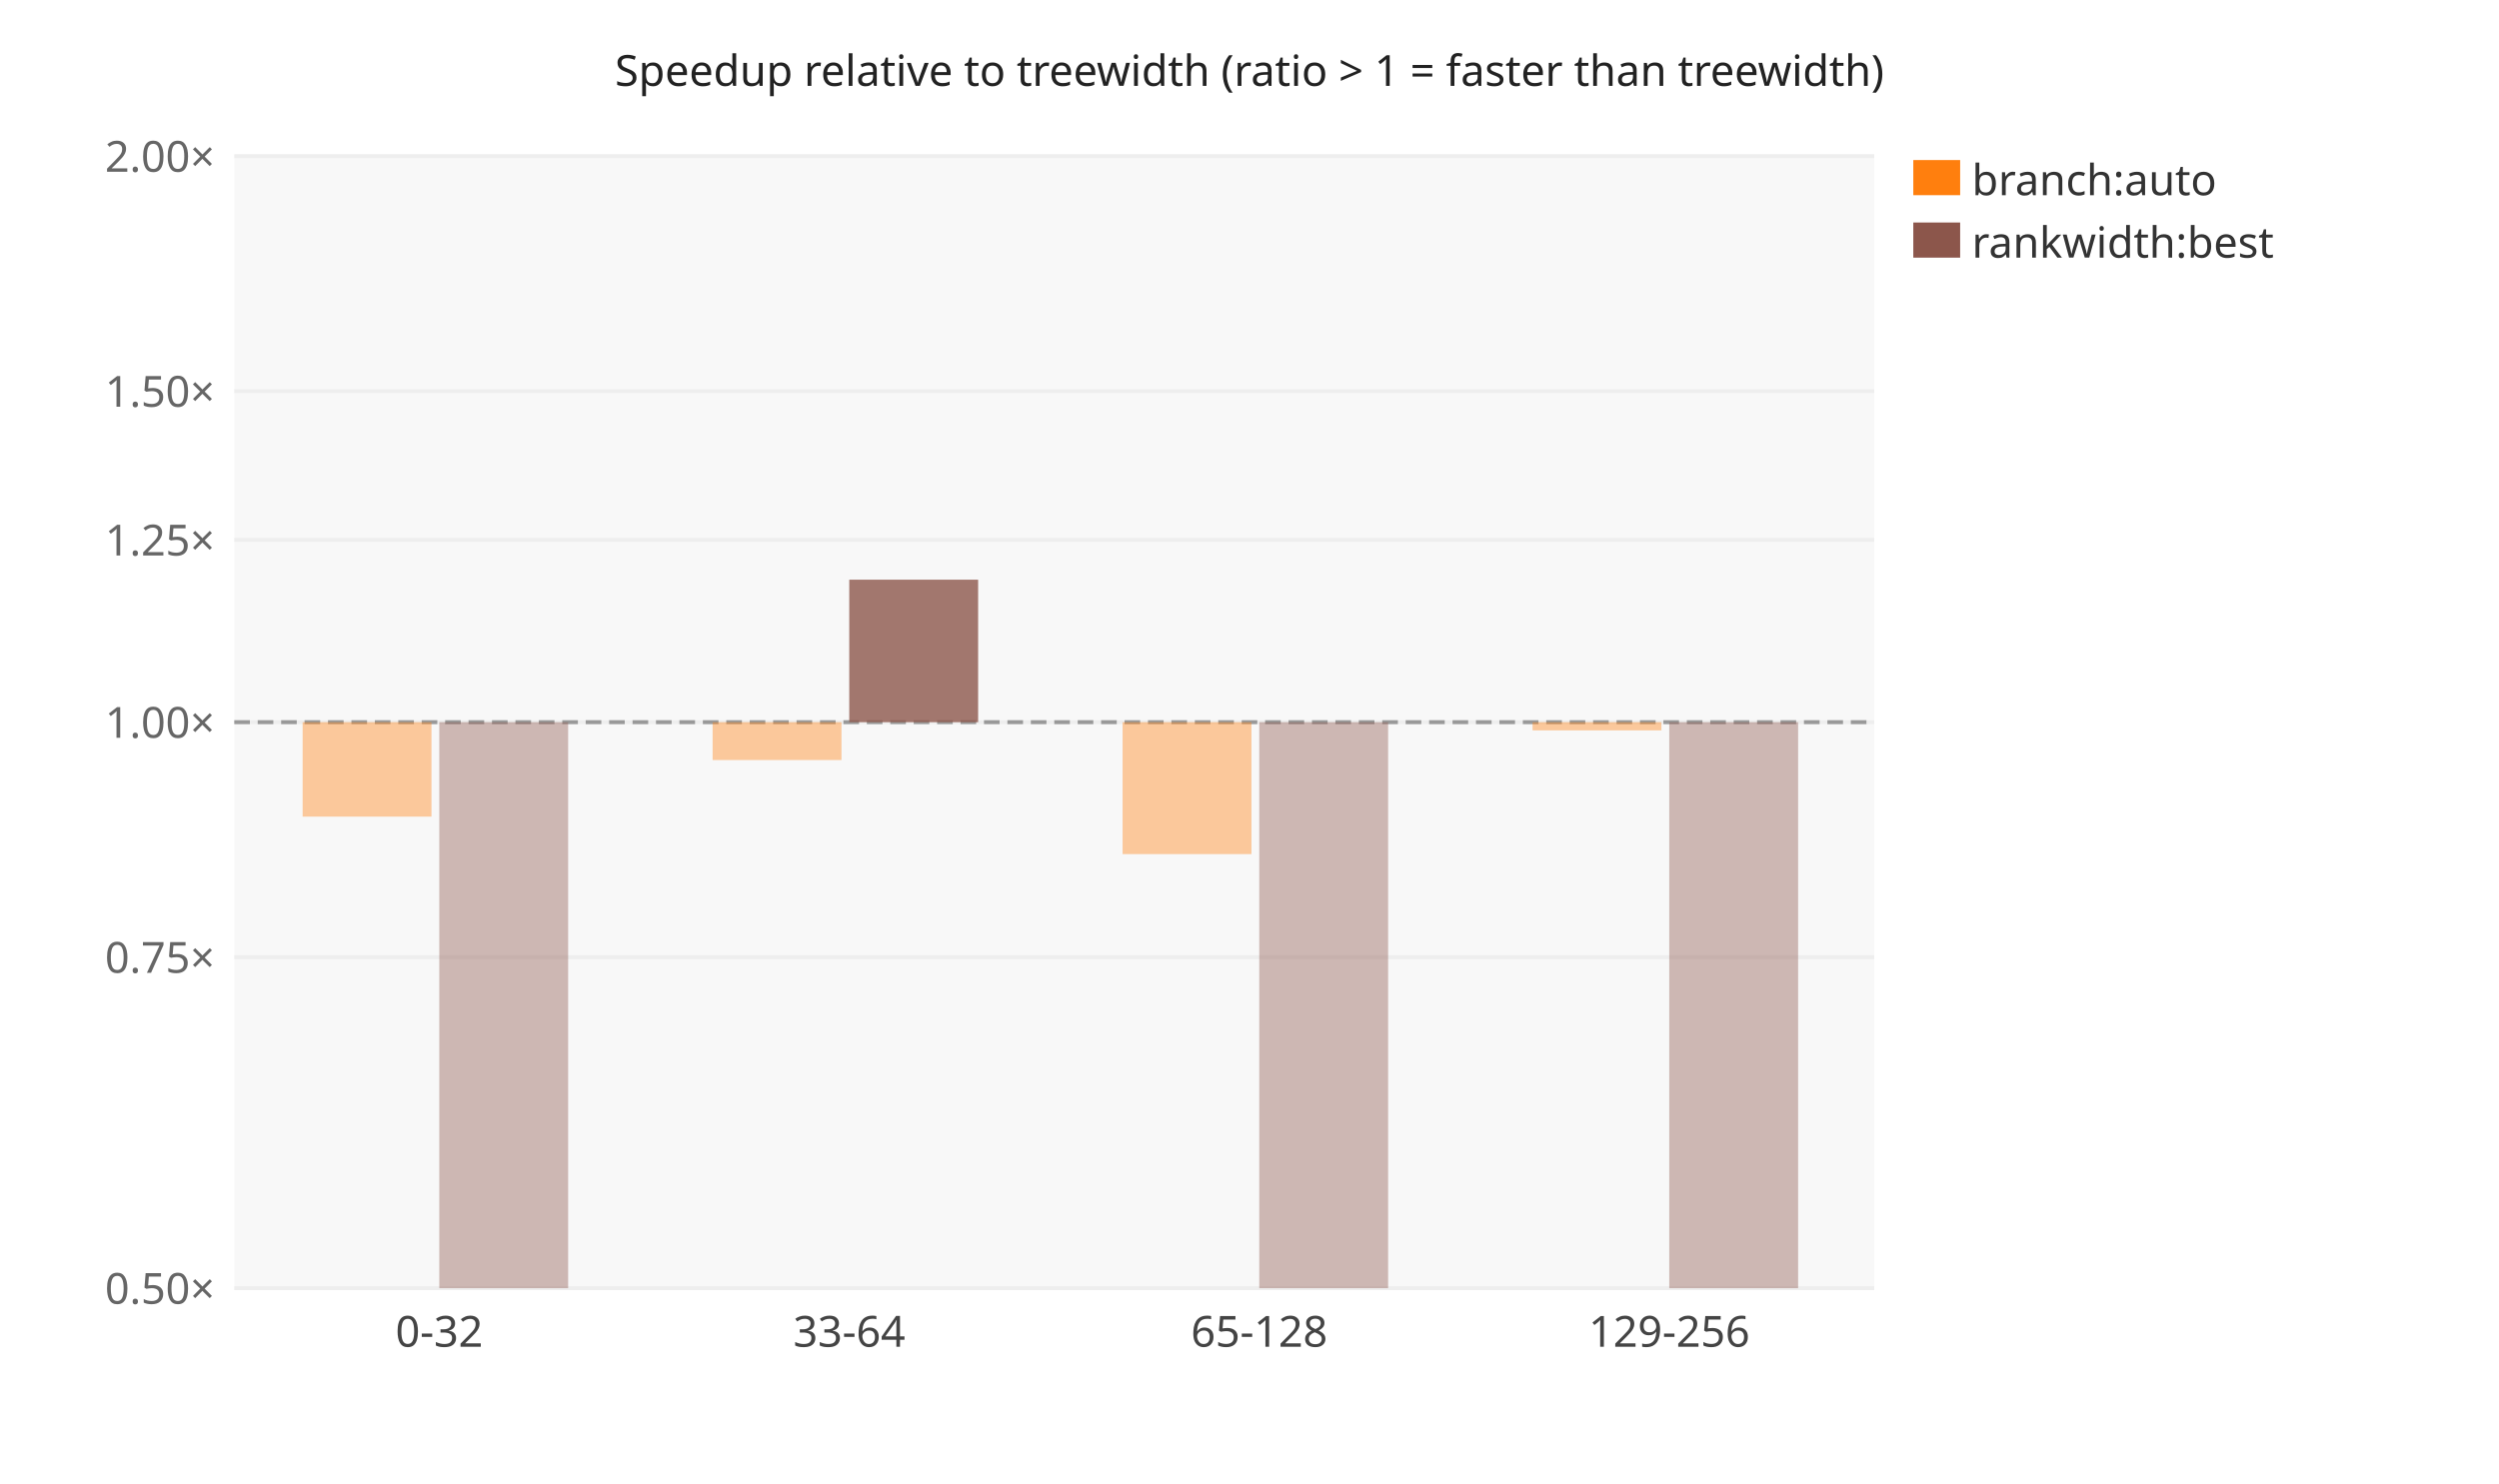
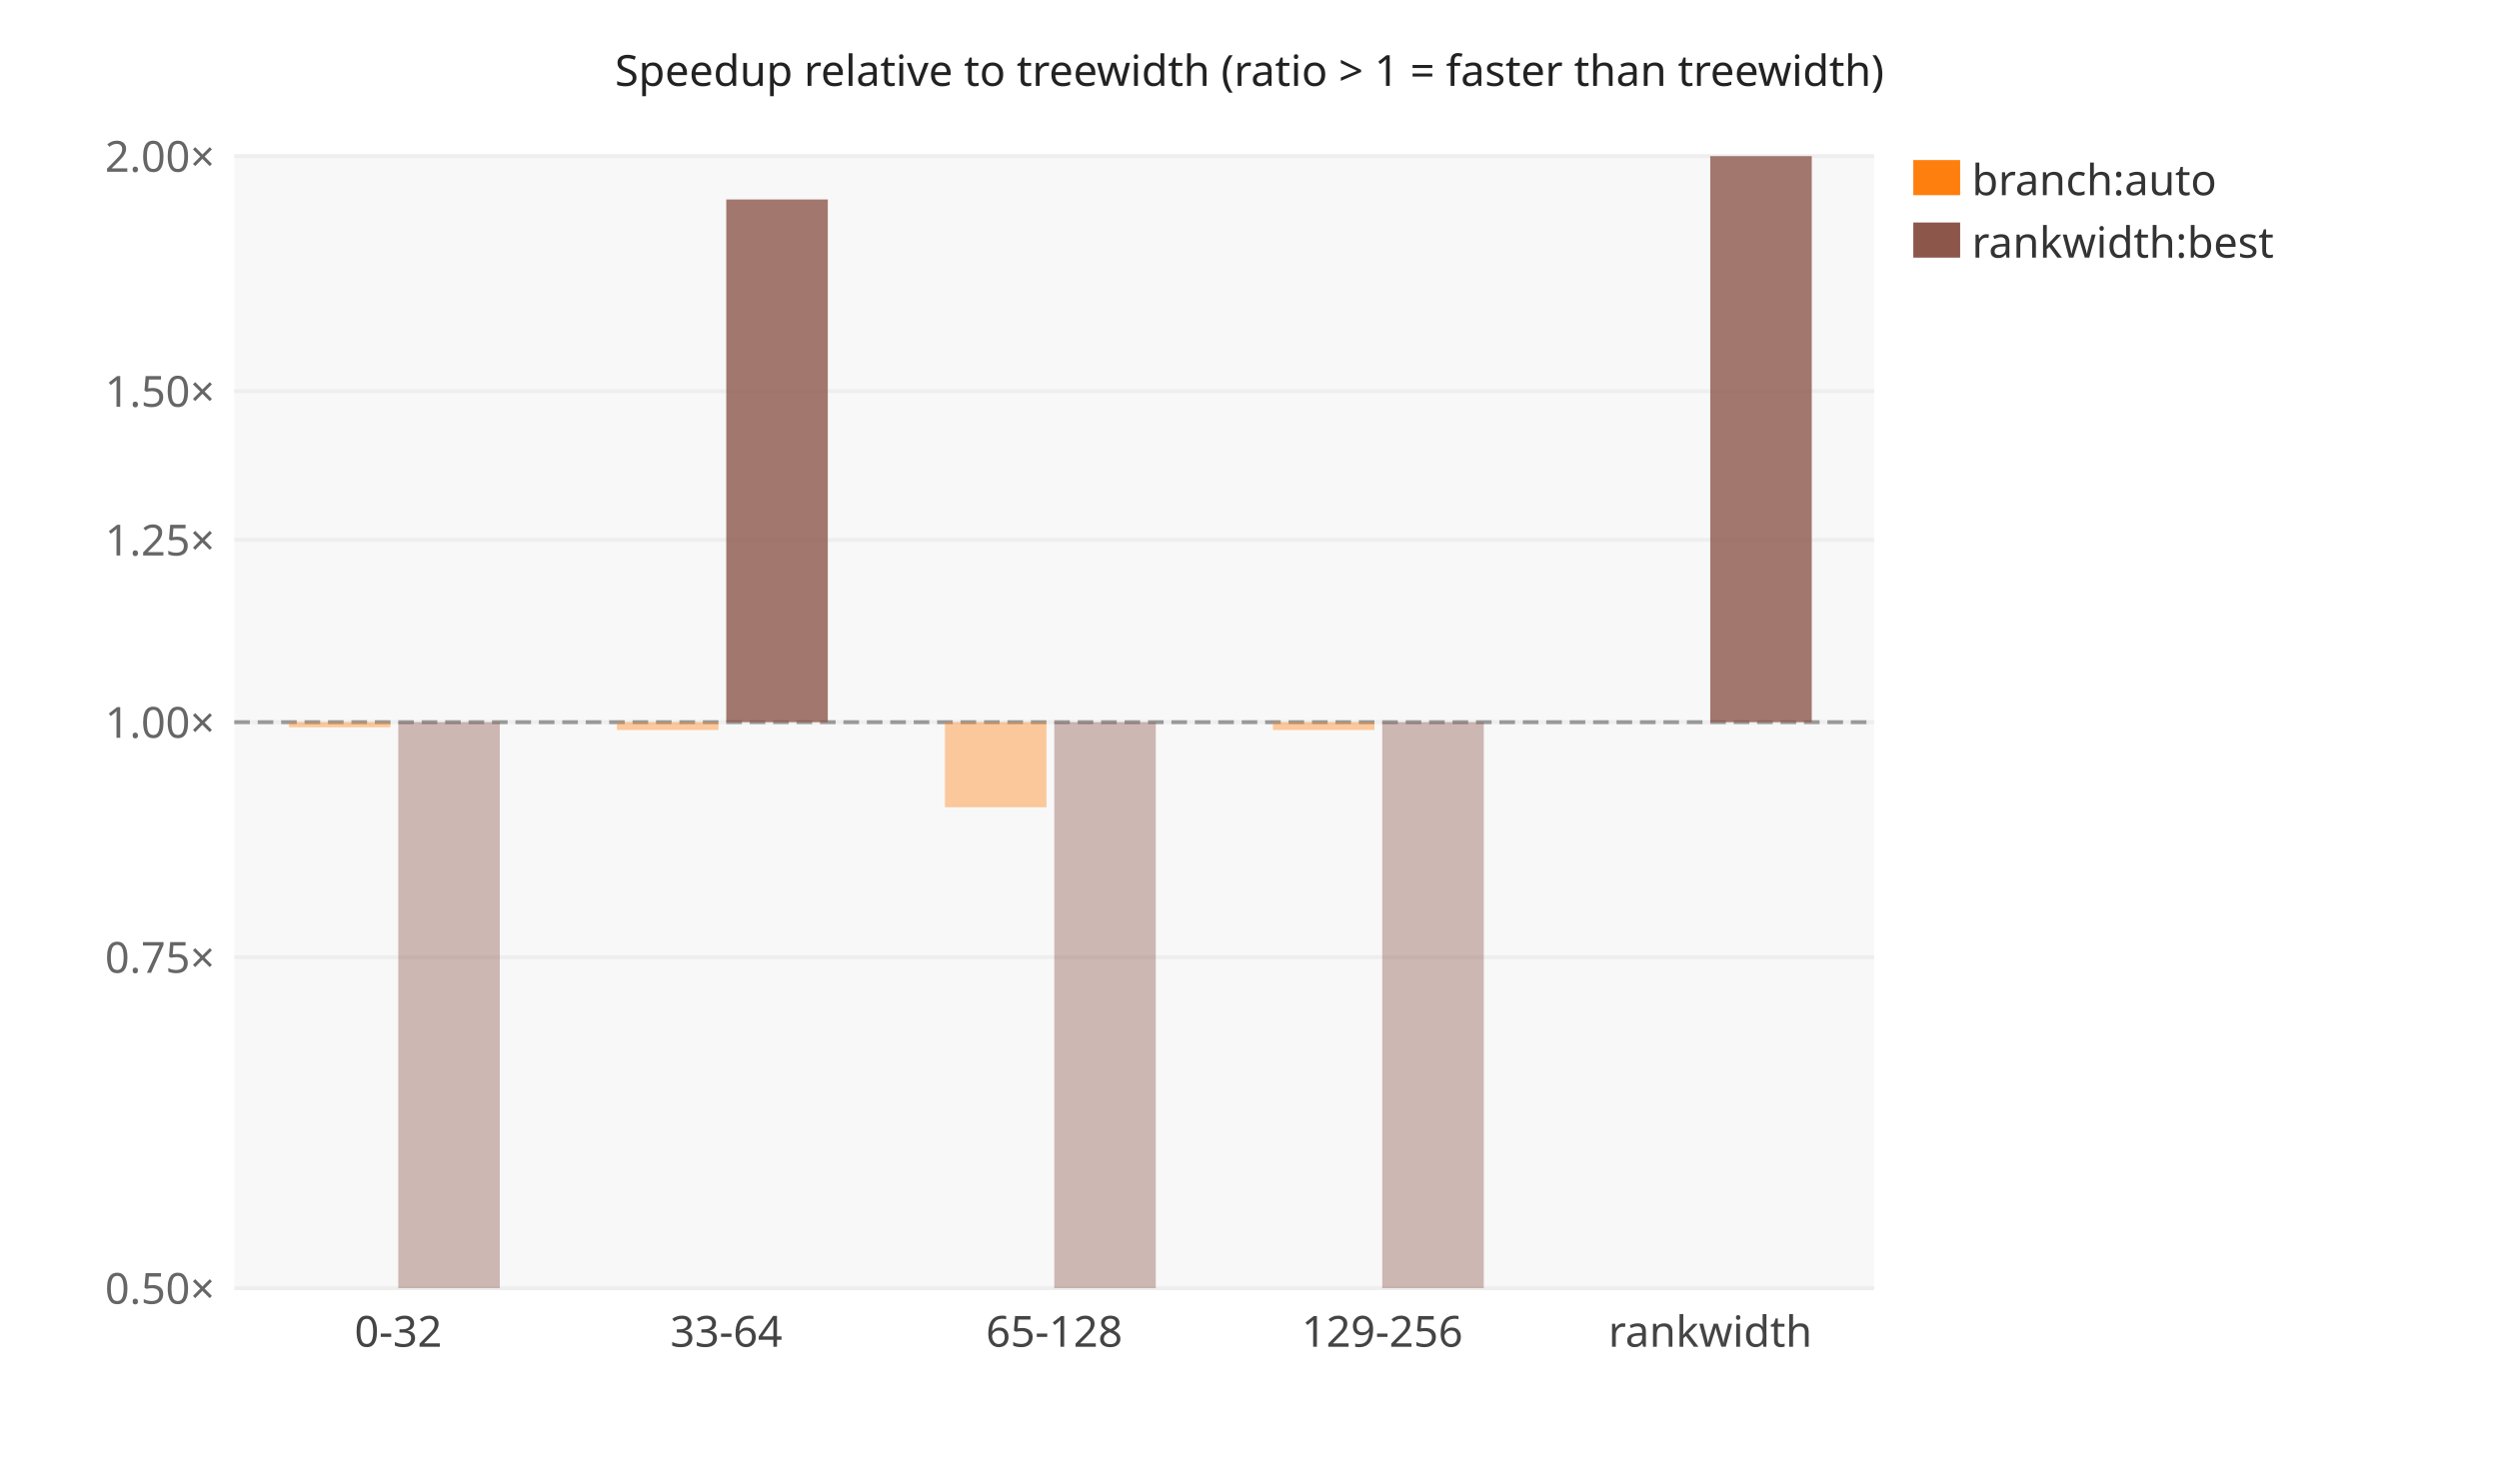
<svg xmlns="http://www.w3.org/2000/svg" width="640" height="380" viewBox="0 0 640 380">
  <style>text{font-family:sans-serif;font-size:11px;}</style>
  <rect x="60.0" y="40.0" width="420.0" height="290.0" fill="#f8f8f8" opacity="1.00" />
  <text x="320.0" y="22.0" text-anchor="middle" fill="#222" font-size="12">Speedup relative to treewidth (ratio &gt; 1 = faster than treewidth)</text>
  <text x="55.0" y="334.0" text-anchor="end" fill="#666" font-size="9">0.50×</text>
  <line x1="60.0" y1="330.0" x2="480.0" y2="330.0" stroke="#eee" stroke-width="1.0" />
  <text x="55.0" y="249.2" text-anchor="end" fill="#666" font-size="9">0.75×</text>
  <line x1="60.0" y1="245.2" x2="480.0" y2="245.2" stroke="#eee" stroke-width="1.0" />
  <text x="55.0" y="189.0" text-anchor="end" fill="#666" font-size="9">1.00×</text>
  <line x1="60.0" y1="185.0" x2="480.0" y2="185.0" stroke="#eee" stroke-width="1.0" />
  <text x="55.0" y="142.3" text-anchor="end" fill="#666" font-size="9">1.25×</text>
  <line x1="60.0" y1="138.3" x2="480.0" y2="138.3" stroke="#eee" stroke-width="1.0" />
  <text x="55.0" y="104.2" text-anchor="end" fill="#666" font-size="9">1.50×</text>
  <line x1="60.0" y1="100.2" x2="480.0" y2="100.2" stroke="#eee" stroke-width="1.0" />
  <text x="55.0" y="44.0" text-anchor="end" fill="#666" font-size="9">2.00×</text>
  <line x1="60.0" y1="40.0" x2="480.0" y2="40.0" stroke="#eee" stroke-width="1.0" />
  <line x1="60.0" y1="185.0" x2="480.0" y2="185.0" stroke="#999" stroke-width="1.0" stroke-dasharray="4,2" />
-   <text x="112.5" y="345.0" text-anchor="middle" fill="#444" font-size="10">0-32</text>
-   <rect x="77.5" y="185.0" width="33.0" height="24.2" fill="#ff7f0e" opacity="0.40" />
-   <rect x="112.5" y="185.0" width="33.0" height="145.0" fill="#8c564b" opacity="0.40" />
-   <text x="217.5" y="345.0" text-anchor="middle" fill="#444" font-size="10">33-64</text>
-   <rect x="182.5" y="185.0" width="33.0" height="9.7" fill="#ff7f0e" opacity="0.40" />
-   <rect x="217.5" y="148.5" width="33.0" height="36.5" fill="#8c564b" opacity="0.80" />
-   <text x="322.5" y="345.0" text-anchor="middle" fill="#444" font-size="10">65-128</text>
-   <rect x="287.5" y="185.0" width="33.0" height="33.8" fill="#ff7f0e" opacity="0.40" />
-   <rect x="322.5" y="185.0" width="33.0" height="145.0" fill="#8c564b" opacity="0.40" />
-   <text x="427.5" y="345.0" text-anchor="middle" fill="#444" font-size="10">129-256</text>
-   <rect x="392.5" y="185.0" width="33.0" height="2.1" fill="#ff7f0e" opacity="0.40" />
-   <rect x="427.5" y="185.0" width="33.0" height="145.0" fill="#8c564b" opacity="0.40" />
+   <text x="102.0" y="345.0" text-anchor="middle" fill="#444" font-size="10">0-32</text>
+   <rect x="74.0" y="185.0" width="26.0" height="1.3" fill="#ff7f0e" opacity="0.40" />
+   <rect x="102.0" y="185.0" width="26.0" height="145.0" fill="#8c564b" opacity="0.40" />
+   <text x="186.0" y="345.0" text-anchor="middle" fill="#444" font-size="10">33-64</text>
+   <rect x="158.0" y="185.0" width="26.0" height="2.0" fill="#ff7f0e" opacity="0.40" />
+   <rect x="186.0" y="51.1" width="26.0" height="133.9" fill="#8c564b" opacity="0.80" />
+   <text x="270.0" y="345.0" text-anchor="middle" fill="#444" font-size="10">65-128</text>
+   <rect x="242.0" y="185.0" width="26.0" height="21.8" fill="#ff7f0e" opacity="0.40" />
+   <rect x="270.0" y="185.0" width="26.0" height="145.0" fill="#8c564b" opacity="0.40" />
+   <text x="354.0" y="345.0" text-anchor="middle" fill="#444" font-size="10">129-256</text>
+   <rect x="326.0" y="185.0" width="26.0" height="2.0" fill="#ff7f0e" opacity="0.40" />
+   <rect x="354.0" y="185.0" width="26.0" height="145.0" fill="#8c564b" opacity="0.40" />
+   <text x="438.0" y="345.0" text-anchor="middle" fill="#444" font-size="10">rankwidth</text>
+   <rect x="438.0" y="40.0" width="26.0" height="145.0" fill="#8c564b" opacity="0.80" />
  <rect x="490.0" y="41.0" width="12.0" height="9.0" fill="#ff7f0e" opacity="1.00" />
  <text x="505.0" y="50.0" text-anchor="start" fill="#333" font-size="10">branch:auto</text>
  <rect x="490.0" y="57.0" width="12.0" height="9.0" fill="#8c564b" opacity="1.00" />
  <text x="505.0" y="66.0" text-anchor="start" fill="#333" font-size="10">rankwidth:best</text>
</svg>
